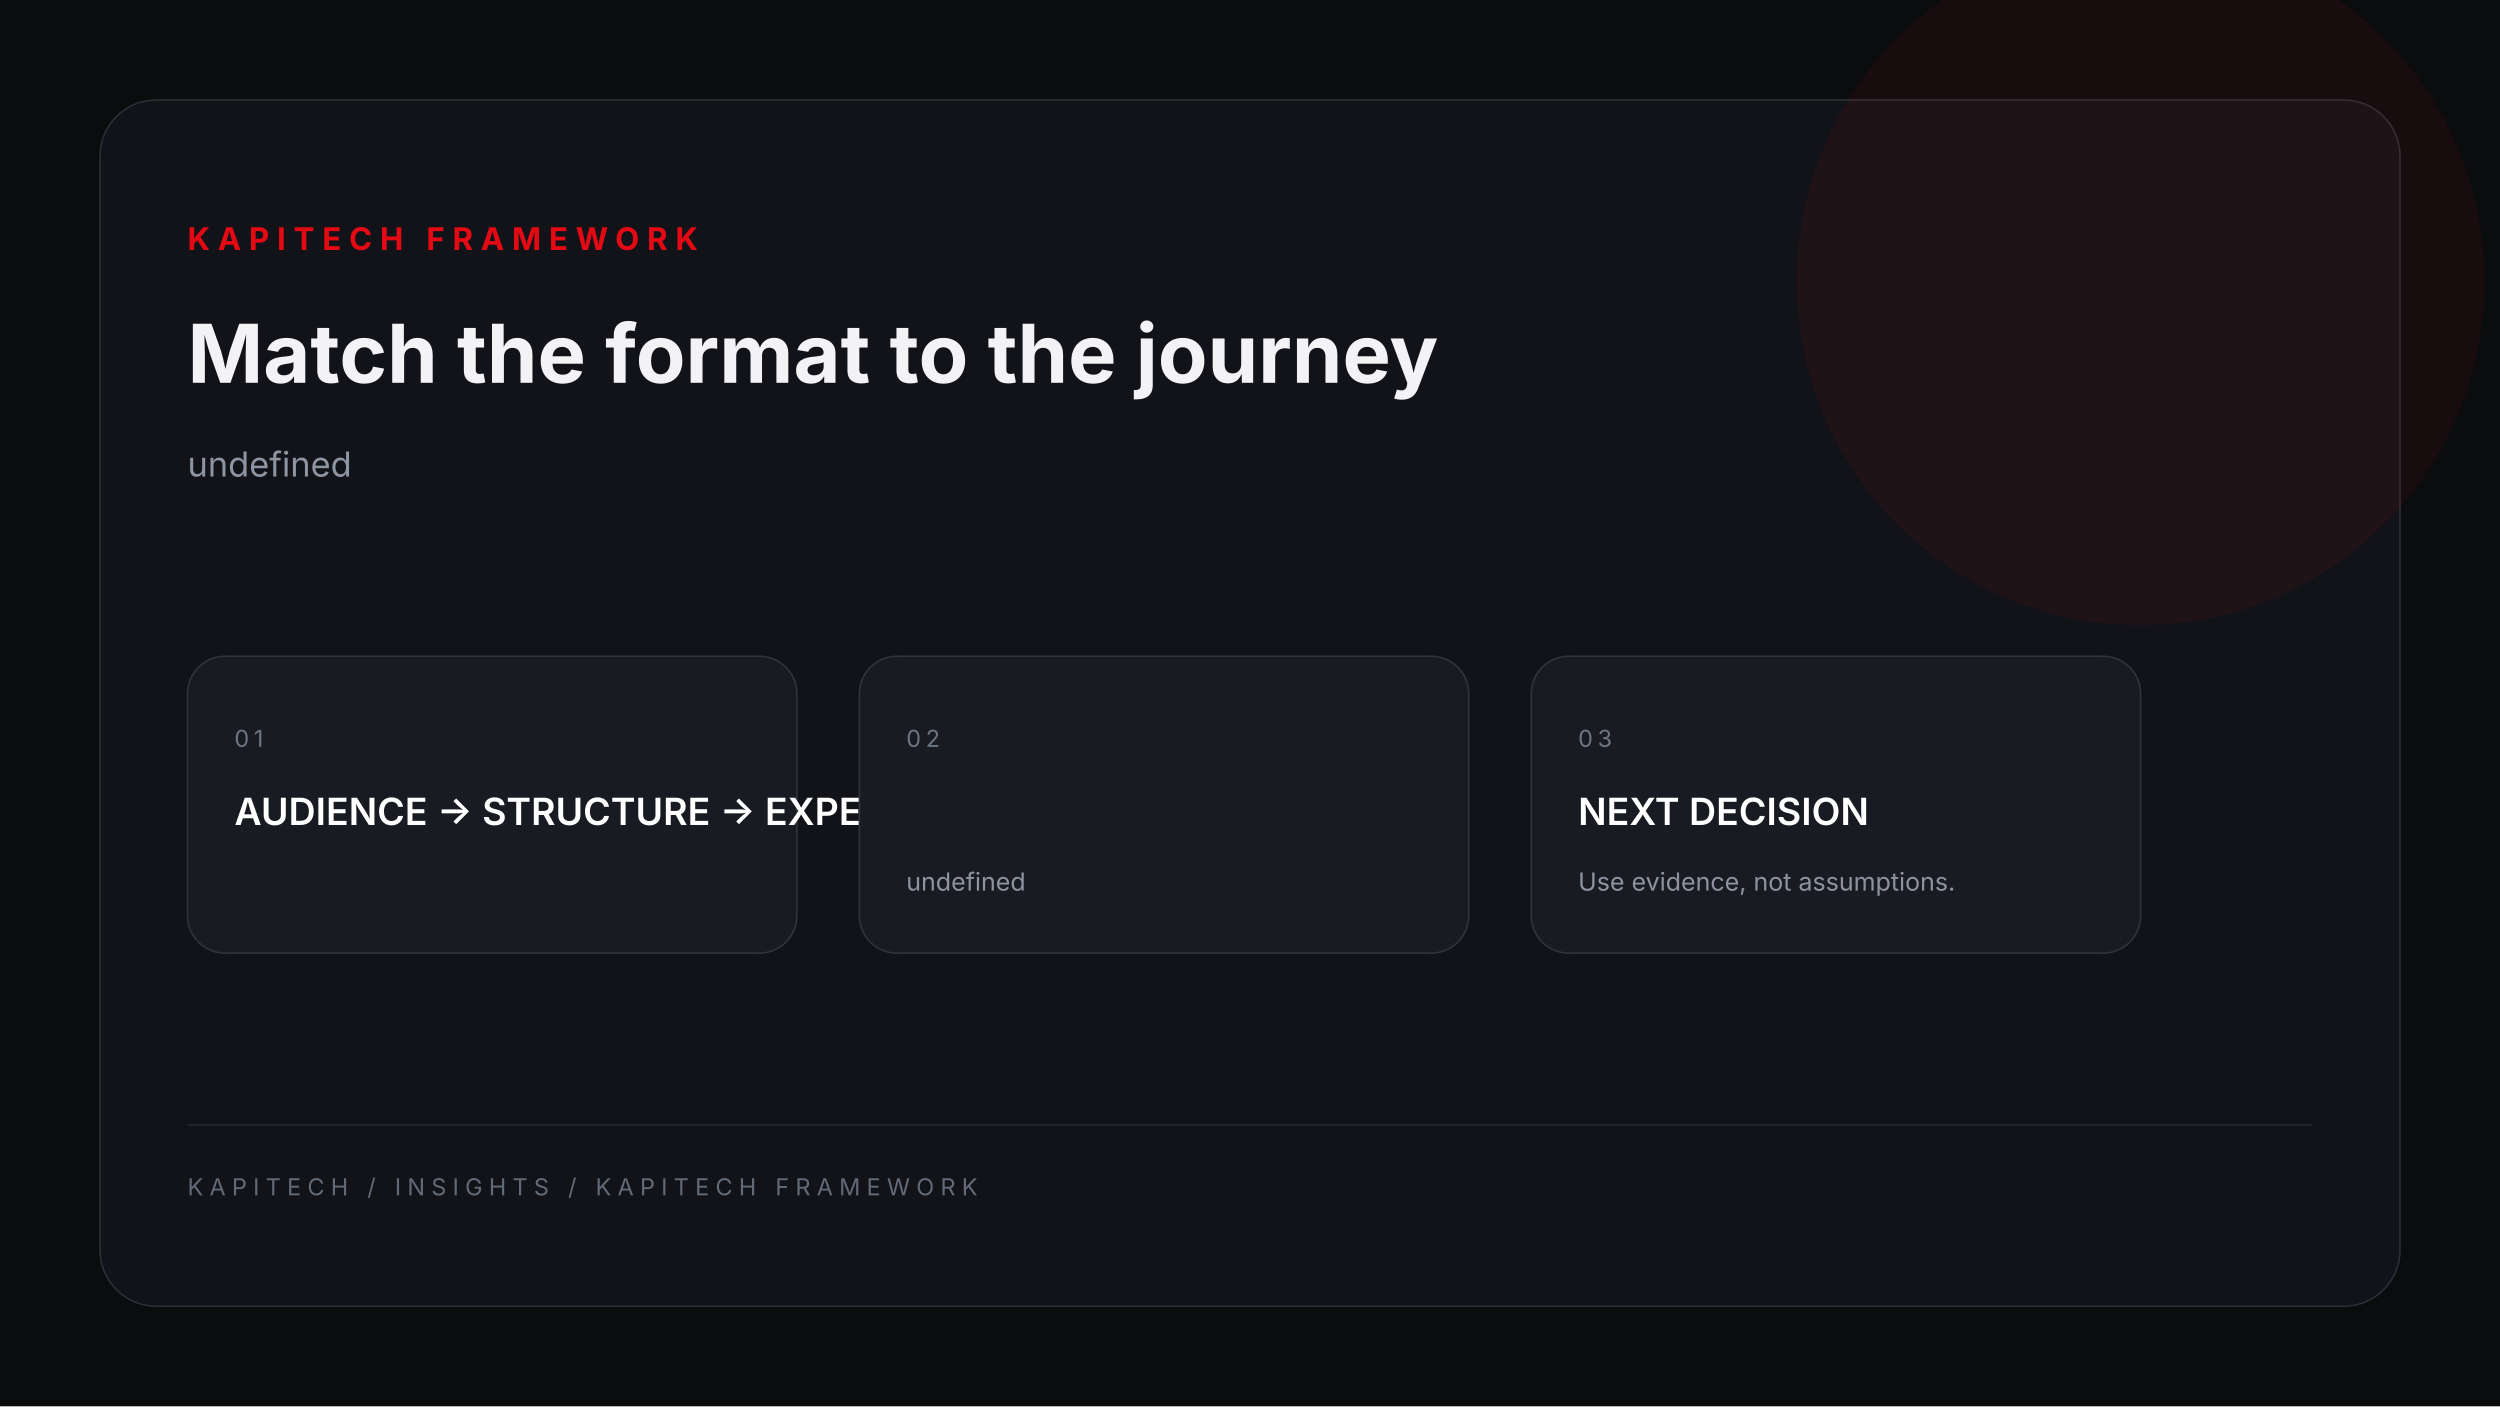
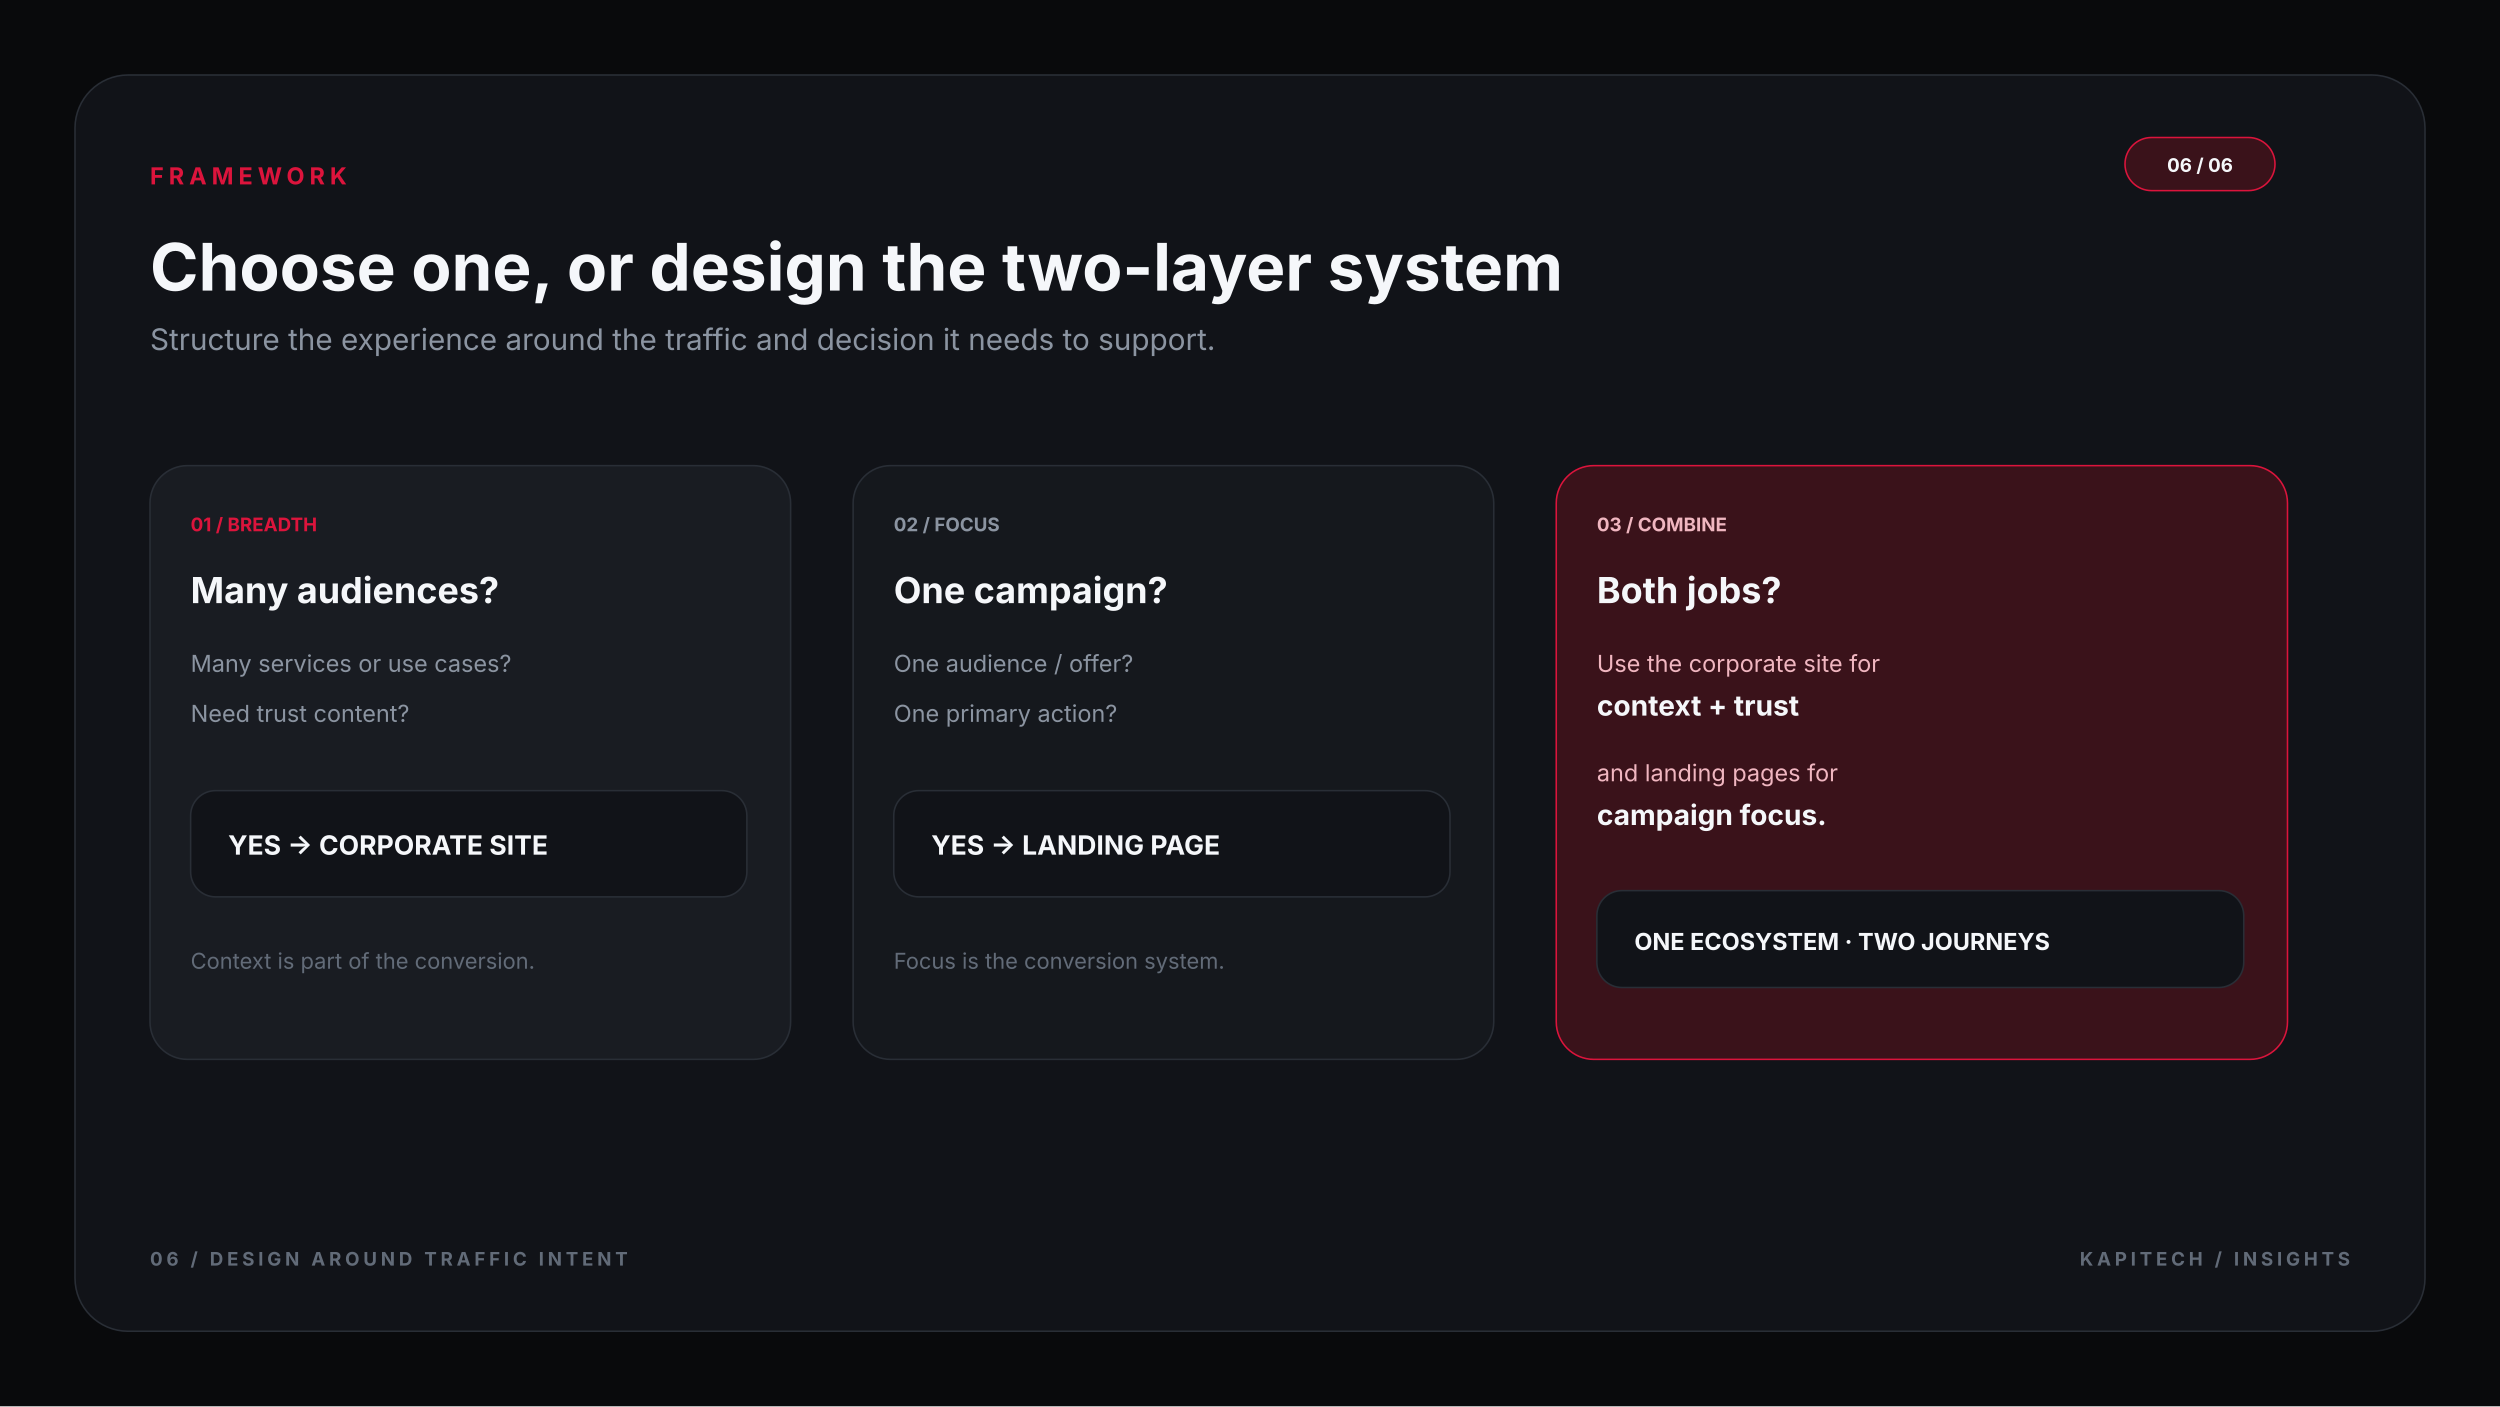
- <svg xmlns="http://www.w3.org/2000/svg" viewBox="0 0 1600 900" role="img">
-   <rect width="1600" height="900" fill="#0B0C0E" />
-   <rect x="64" y="64" width="1472" height="772" rx="36" fill="#111318" stroke="#2B2F37" />
-   <circle cx="1370" cy="180" r="220" fill="#E50914" opacity=".07" />
-   <text x="120" y="160" fill="#E50914" font-family="Inter,Arial,sans-serif" font-size="20" font-weight="700" letter-spacing="5">KAPITECH FRAMEWORK</text>
-   <text x="120" y="245" fill="#F3F3F6" font-family="Inter,Arial,sans-serif" font-size="52" font-weight="700">Match the format to the journey</text>
-   <text x="120" y="305" fill="#8E95A2" font-family="Inter,Arial,sans-serif" font-size="22">undefined</text>
-   <g transform="translate(120 420)">
-     <rect width="390" height="190" rx="24" fill="#181B21" stroke="#30343D" />
-     <text x="30" y="58" fill="#6D7581" font-family="Inter,Arial" font-size="15" letter-spacing="3">01</text>
-     <text x="30" y="108" fill="#FFF" font-family="Inter,Arial" font-size="24" font-weight="600">AUDIENCE → STRUCTURE → EXPERIENCE</text>
-     <text x="30" y="150" fill="#8D94A0" font-family="Inter,Arial" font-size="16" />
-     <rect x="430" width="390" height="190" rx="24" fill="#181B21" stroke="#30343D" />
-     <text x="460" y="58" fill="#6D7581" font-family="Inter,Arial" font-size="15" letter-spacing="3">02</text>
-     <text x="460" y="108" fill="#FFF" font-family="Inter,Arial" font-size="24" font-weight="600" />
-     <text x="460" y="150" fill="#8D94A0" font-family="Inter,Arial" font-size="16">undefined</text>
-     <rect x="860" width="390" height="190" rx="24" fill="#181B21" stroke="#30343D" />
-     <text x="890" y="58" fill="#6D7581" font-family="Inter,Arial" font-size="15" letter-spacing="3">03</text>
-     <text x="890" y="108" fill="#FFF" font-family="Inter,Arial" font-size="24" font-weight="600">NEXT DECISION</text>
-     <text x="890" y="150" fill="#8D94A0" font-family="Inter,Arial" font-size="16">Use evidence, not assumptions.</text>
-   </g>
-   <path d="M120 720H1480" stroke="#242831" />
-   <text x="120" y="765" fill="#626A77" font-family="Inter,Arial" font-size="15" letter-spacing="4">KAPITECH / INSIGHTS / KAPITECH FRAMEWORK</text>
+ <svg xmlns="http://www.w3.org/2000/svg" viewBox="0 0 1600 900" role="img" aria-labelledby="title desc">
+   <rect width="1600" height="900" fill="#090A0C" />
+   <rect x="48" y="48" width="1504" height="804" rx="34" fill="#111318" stroke="#292E36" />
+   <text x="96" y="118" fill="#DC143C" font-family="Inter,Arial" font-size="15" font-weight="700" letter-spacing="3.2">FRAMEWORK</text>
+   <text x="96" y="186" fill="#F5F7FA" font-family="Inter,Arial" font-size="42" font-weight="700">Choose one, or design the two-layer system</text>
+   <text x="96" y="224" fill="#8B94A1" font-family="Inter,Arial" font-size="19">Structure the experience around the traffic and decision it needs to support.</text>
+   <rect x="1360" y="88" width="96" height="34" rx="17" fill="#3A121A" stroke="#DC143C" />
+   <text x="1408" y="110" text-anchor="middle" fill="#F5F7FA" font-family="Inter,Arial" font-size="12" font-weight="700">06 / 06</text>
+   <rect x="96" y="298" width="410" height="380" rx="24" fill="#191C22" stroke="#292E36" />
+   <text x="122" y="340" fill="#DC143C" font-family="Inter,Arial" font-size="12" font-weight="700">01 / BREADTH</text>
+   <text x="122" y="386" fill="#F5F7FA" font-family="Inter,Arial" font-size="23" font-weight="700">Many audiences?</text>
+   <text x="122" y="430" fill="#8B94A1" font-family="Inter,Arial" font-size="15">Many services or use cases?</text>
+   <text x="122" y="462" fill="#8B94A1" font-family="Inter,Arial" font-size="15">Need trust content?</text>
+   <rect x="122" y="506" width="356" height="68" rx="16" fill="#111318" stroke="#292E36" />
+   <text x="146" y="547" fill="#F5F7FA" font-family="Inter,Arial" font-size="17" font-weight="700">YES → CORPORATE SITE</text>
+   <text x="122" y="620" fill="#626B78" font-family="Inter,Arial" font-size="14">Context is part of the conversion.</text>
+   <rect x="546" y="298" width="410" height="380" rx="24" fill="#15181D" stroke="#292E36" />
+   <text x="572" y="340" fill="#8B94A1" font-family="Inter,Arial" font-size="12" font-weight="700">02 / FOCUS</text>
+   <text x="572" y="386" fill="#F5F7FA" font-family="Inter,Arial" font-size="23" font-weight="700">One campaign?</text>
+   <text x="572" y="430" fill="#8B94A1" font-family="Inter,Arial" font-size="15">One audience / offer?</text>
+   <text x="572" y="462" fill="#8B94A1" font-family="Inter,Arial" font-size="15">One primary action?</text>
+   <rect x="572" y="506" width="356" height="68" rx="16" fill="#111318" stroke="#292E36" />
+   <text x="596" y="547" fill="#F5F7FA" font-family="Inter,Arial" font-size="17" font-weight="700">YES → LANDING PAGE</text>
+   <text x="572" y="620" fill="#626B78" font-family="Inter,Arial" font-size="14">Focus is the conversion system.</text>
+   <rect x="996" y="298" width="468" height="380" rx="24" fill="#3A121A" stroke="#DC143C" />
+   <text x="1022" y="340" fill="#F0B6C0" font-family="Inter,Arial" font-size="12" font-weight="700">03 / COMBINE</text>
+   <text x="1022" y="386" fill="#F5F7FA" font-family="Inter,Arial" font-size="23" font-weight="700">Both jobs?</text>
+   <text x="1022" y="430" fill="#F0B6C0" font-family="Inter,Arial" font-size="15">Use the corporate site for</text>
+   <text x="1022" y="458" fill="#F5F7FA" font-family="Inter,Arial" font-size="18" font-weight="700">context + trust</text>
+   <text x="1022" y="500" fill="#F0B6C0" font-family="Inter,Arial" font-size="15">and landing pages for</text>
+   <text x="1022" y="528" fill="#F5F7FA" font-family="Inter,Arial" font-size="18" font-weight="700">campaign focus.</text>
+   <rect x="1022" y="570" width="414" height="62" rx="16" fill="#111318" stroke="#292E36" />
+   <text x="1046" y="608" fill="#F5F7FA" font-family="Inter,Arial" font-size="15" font-weight="700">ONE ECOSYSTEM · TWO JOURNEYS</text>
+   <text x="96" y="810" fill="#626B78" font-family="Inter,Arial" font-size="12" font-weight="700" letter-spacing="2.4">06 / DESIGN AROUND TRAFFIC INTENT</text>
+   <text x="1504" y="810" text-anchor="end" fill="#626B78" font-family="Inter,Arial" font-size="12" font-weight="700" letter-spacing="2.4">KAPITECH / INSIGHTS</text>
</svg>
